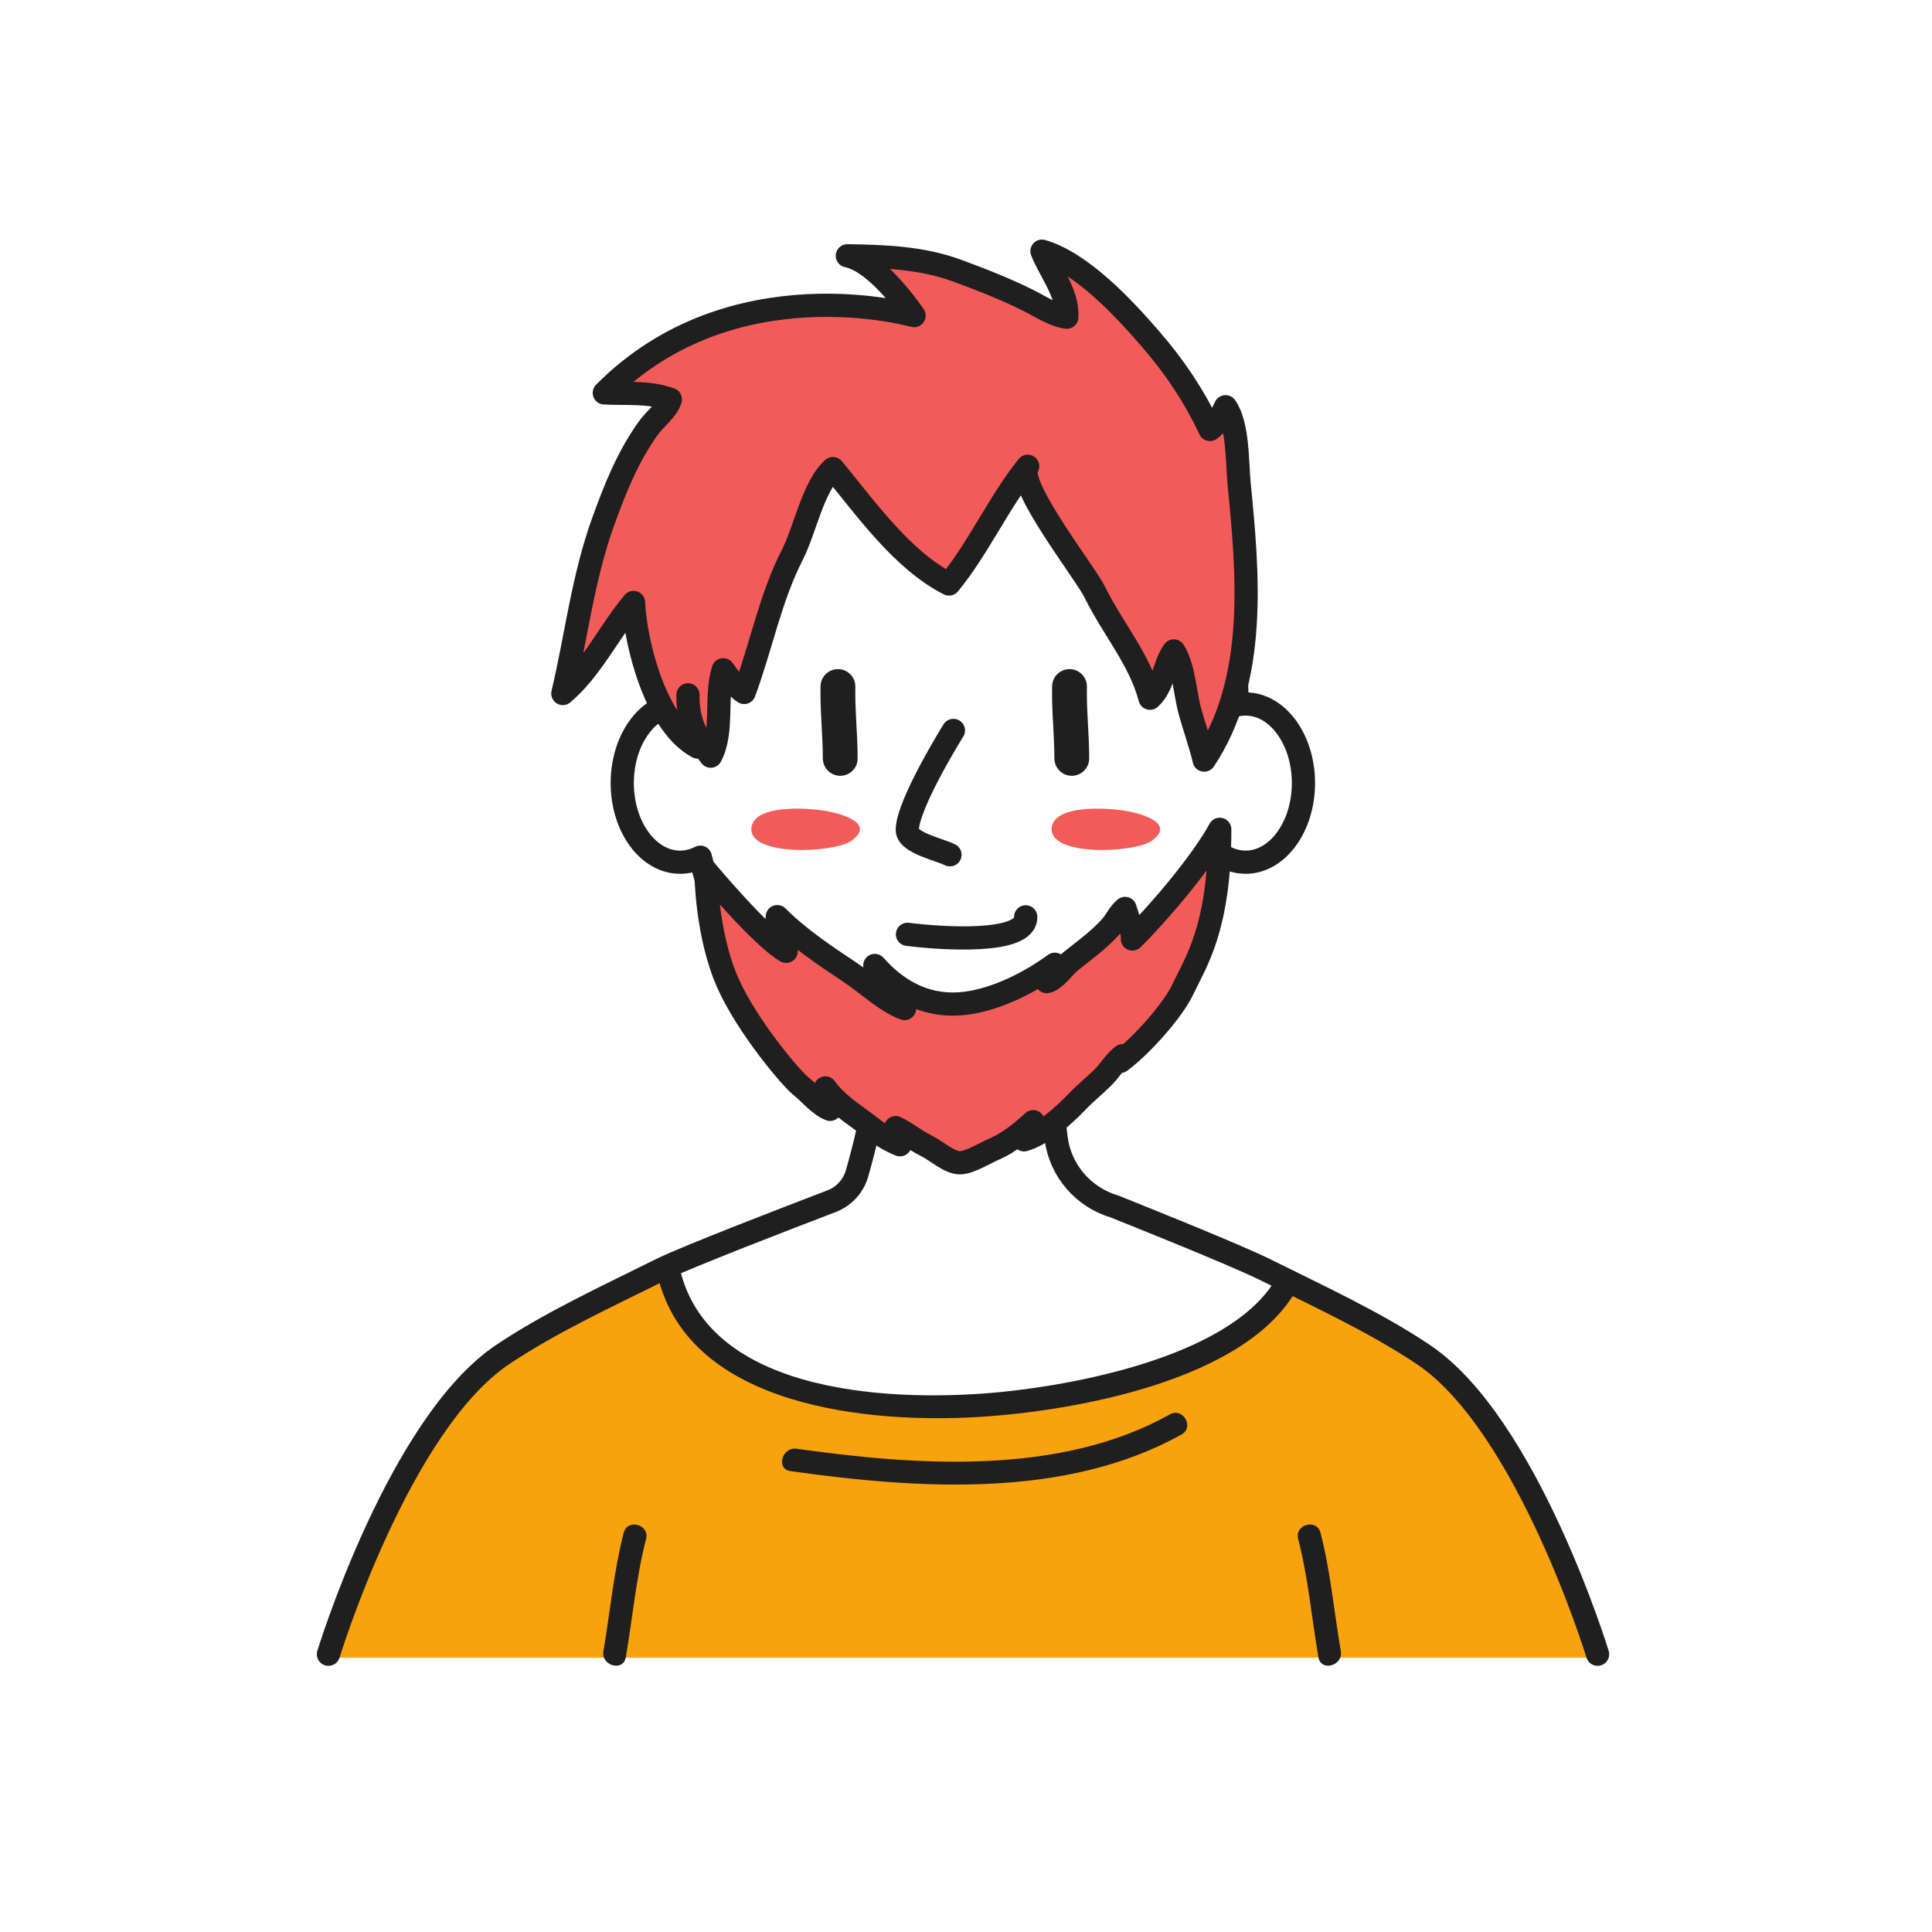
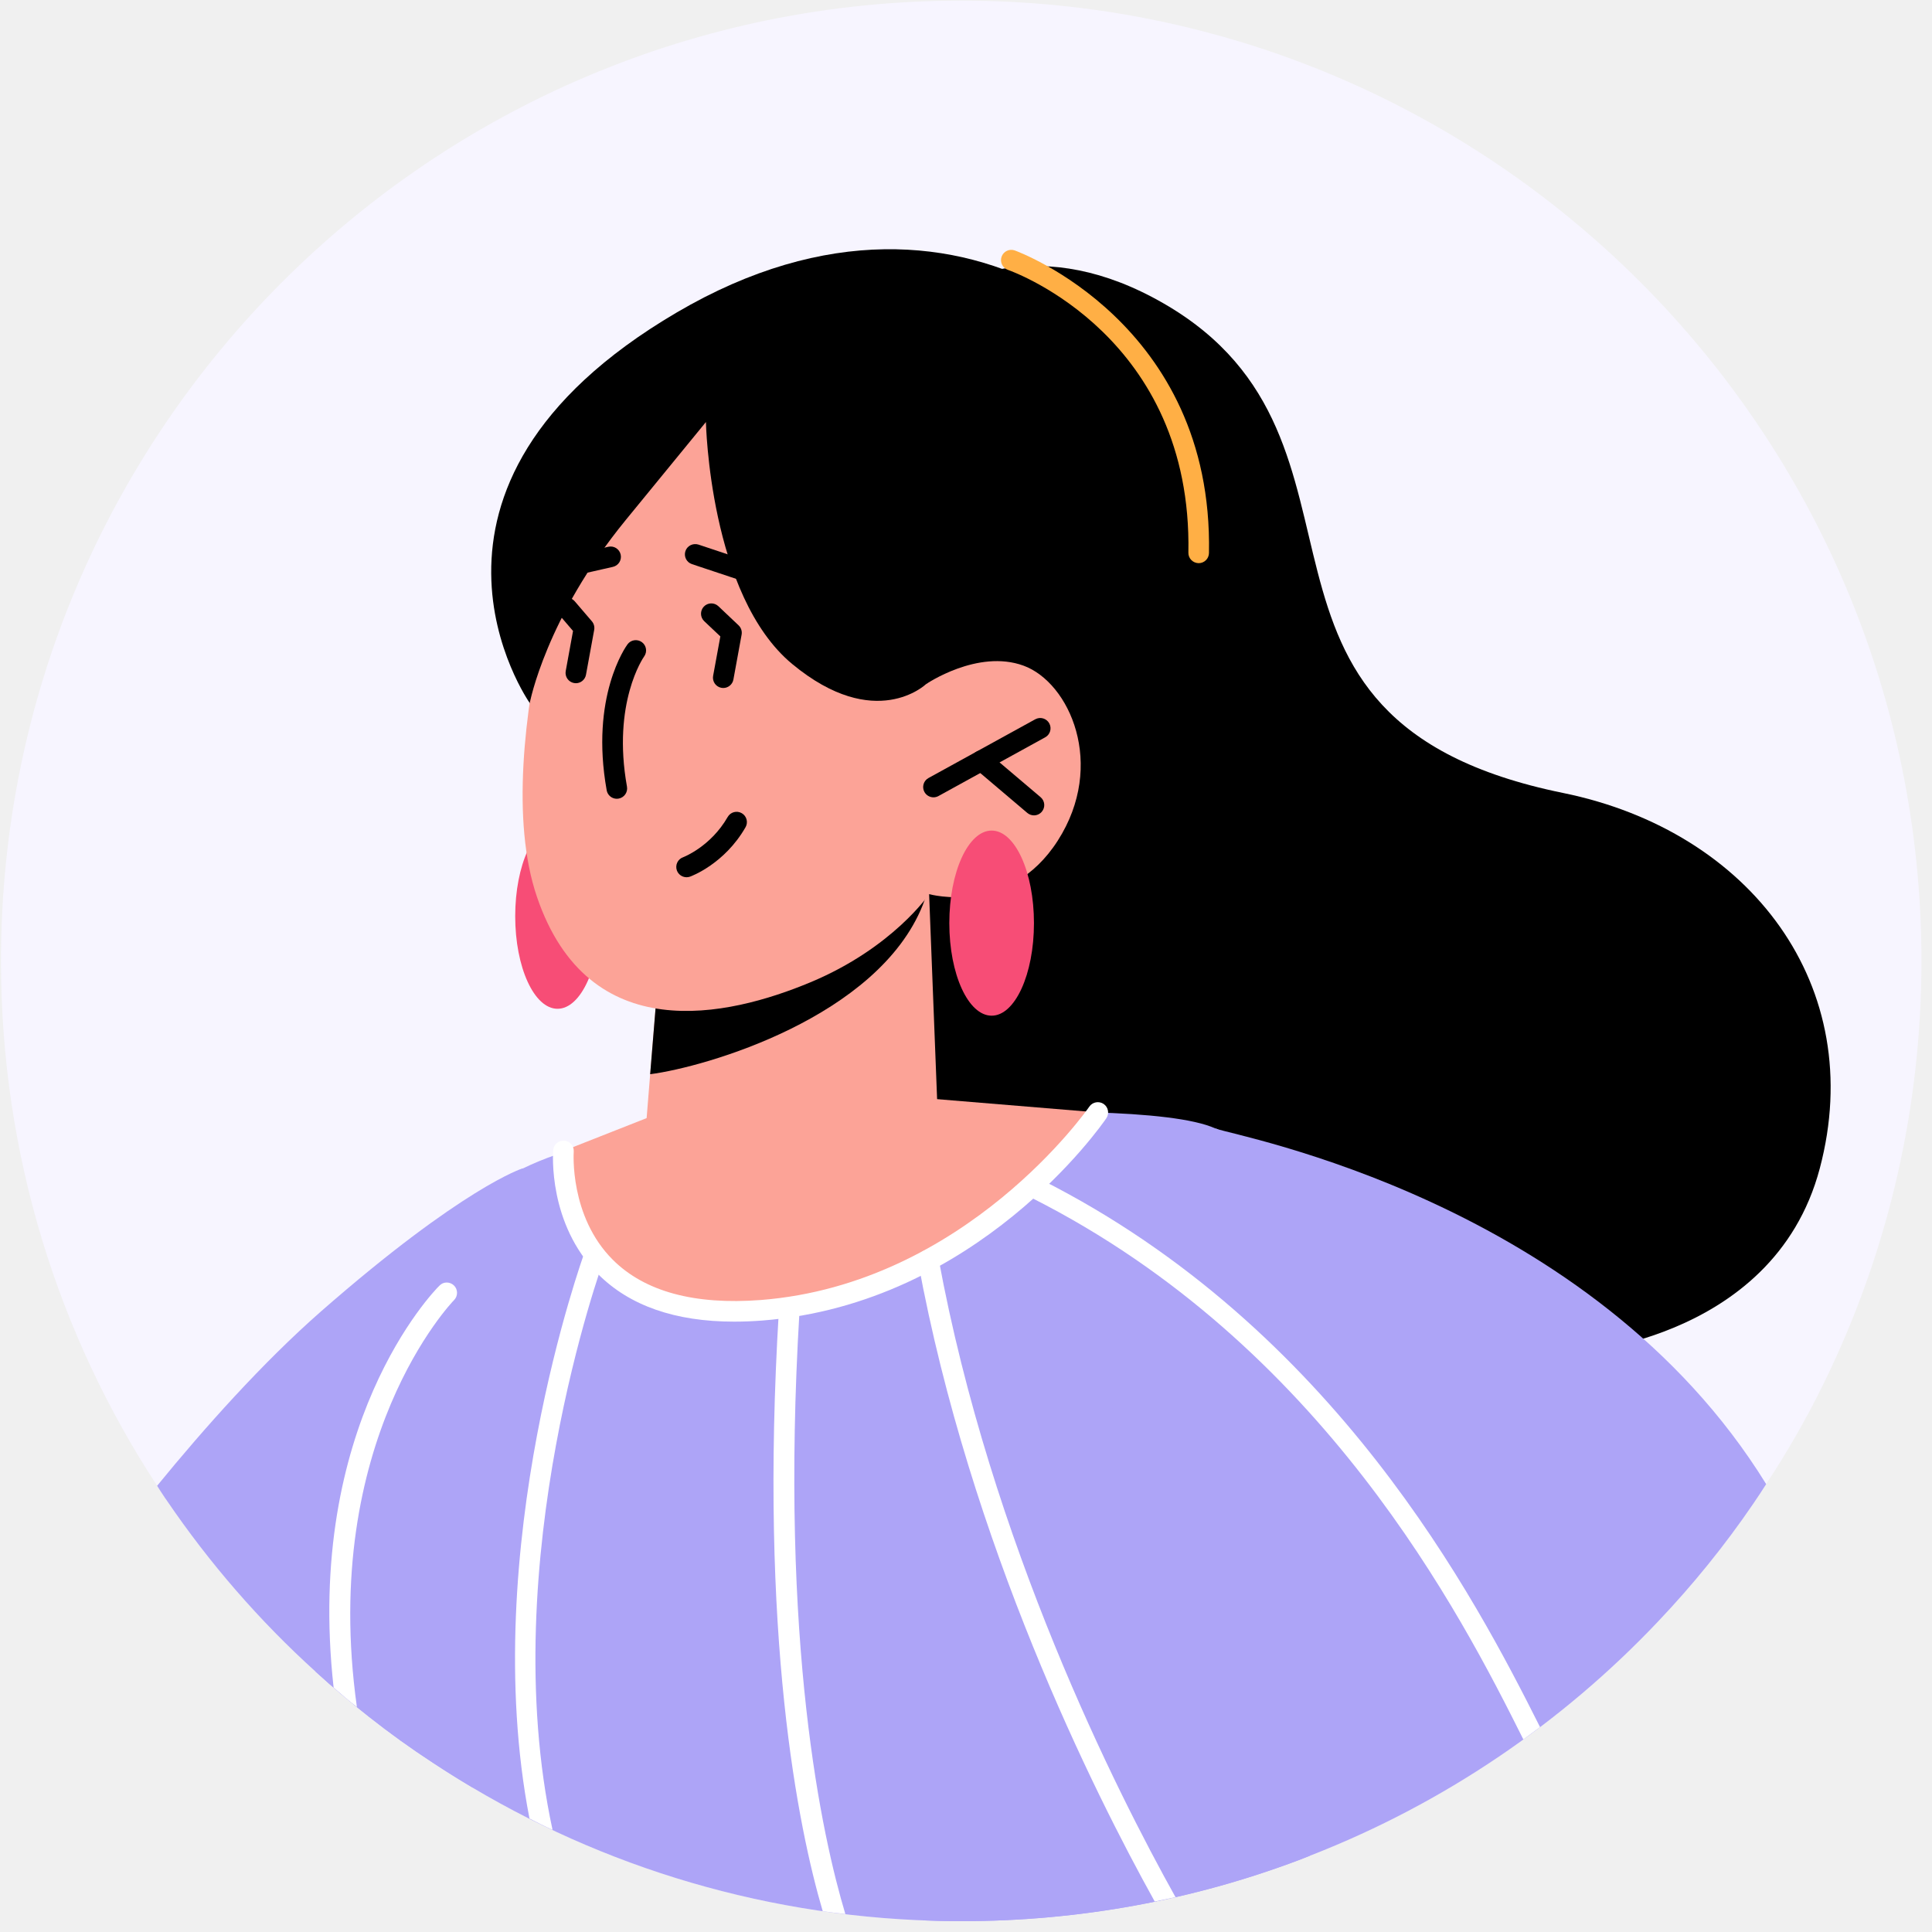
- <svg xmlns="http://www.w3.org/2000/svg" width="200" height="200" viewBox="0 0 200 200" fill="none">
-   <rect width="200" height="200" fill="white" />
-   <path d="M147.728 140.561C143.427 137.689 138.467 135.276 133.735 132.957C132.101 137.271 122.277 141.245 118.145 142.639C109.677 145.509 101.175 146.387 92.227 145.797C88.071 145.52 83.159 144.212 79.28 142.603C76.385 141.389 73.923 139.792 72.192 137.137C71.449 136.02 69.623 133.427 69.647 132.141L68.831 131.781C63.413 134.471 57.48 137.209 52.459 140.561C41.685 147.767 34.396 171.608 34.396 171.608H64.025H138.047H165.779C165.779 171.608 158.501 147.767 147.728 140.561Z" fill="#F8A20D" />
-   <path d="M134.932 81.065C134.932 85.583 132.247 89.255 128.949 89.255C127.884 89.255 126.877 88.871 126.013 88.209C121.949 103.284 112.091 115.548 98.916 115.279C84.888 114.991 76.037 103.187 72.5 88.737C71.847 89.072 71.137 89.255 70.399 89.255C67.091 89.255 64.416 85.583 64.416 81.065C64.416 76.54 67.091 72.877 70.399 72.877C70.524 72.877 70.639 72.877 70.753 72.887C70.744 72.752 70.753 72.628 70.753 72.493C71.281 46.949 83.545 37.312 99.692 37.648C115.563 37.964 128.037 52.808 128.057 72.973C128.344 72.905 128.641 72.877 128.949 72.877C132.247 72.877 134.932 76.54 134.932 81.065Z" stroke="#1F1F20" stroke-width="2.402" stroke-miterlimit="10" stroke-linecap="round" stroke-linejoin="round" />
-   <path d="M98.696 75.613C98.696 75.613 93.923 83.265 93.923 85.921C93.923 87.245 97.249 87.937 98.341 88.487" stroke="#1F1F20" stroke-width="2.402" stroke-miterlimit="10" stroke-linecap="round" stroke-linejoin="round" />
-   <path d="M86.744 71.068C86.688 73.512 86.981 76.017 86.981 78.509" stroke="#1F1F20" stroke-width="3.603" stroke-miterlimit="10" stroke-linecap="round" stroke-linejoin="round" />
-   <path d="M110.715 71.068C110.659 73.512 110.951 76.017 110.951 78.509" stroke="#1F1F20" stroke-width="3.603" stroke-miterlimit="10" stroke-linecap="round" stroke-linejoin="round" />
-   <path d="M93.941 96.72C97.255 97.143 106.285 97.797 106.179 94.911" stroke="#1F1F20" stroke-width="2.402" stroke-miterlimit="10" stroke-linecap="round" stroke-linejoin="round" />
-   <path d="M117.141 84.065C115.348 83.624 109.281 83.144 108.883 85.601C108.379 88.709 117.431 88.32 119.22 87.04C122.051 85.012 117.141 84.065 117.141 84.065Z" fill="#F35B5A" />
-   <path d="M86.059 84.065C84.265 83.624 78.197 83.144 77.799 85.601C77.295 88.709 86.347 88.32 88.136 87.04C90.967 85.012 86.059 84.065 86.059 84.065Z" fill="#F35B5A" />
-   <path d="M165.381 171.245C165.381 171.245 158.095 147.411 147.321 140.205C142.3 136.848 136.367 134.12 130.952 131.425C127.624 129.771 115.375 124.899 115.375 124.899C112.155 123.941 109.769 121.191 109.333 117.859C109.075 115.887 108.991 113.924 109.109 112.791" stroke="#1F1F20" stroke-width="2.402" stroke-miterlimit="10" stroke-linecap="round" stroke-linejoin="round" />
-   <path d="M34 171.245C34 171.245 41.285 147.411 52.06 140.205C57.08 136.848 63.013 134.12 68.428 131.425C71.031 130.131 81.593 126.064 86.073 124.352C87.365 123.86 88.345 122.793 88.724 121.463C89.419 119.009 90.435 115.093 90.332 113.475" stroke="#1F1F20" stroke-width="2.402" stroke-miterlimit="10" stroke-linecap="round" stroke-linejoin="round" />
-   <path d="M121.264 48.508C121.197 48.508 121.129 48.508 121.064 48.508C119.517 48.508 119.515 50.911 121.064 50.911C121.129 50.911 121.197 50.911 121.264 50.911C122.809 50.911 122.812 48.508 121.264 48.508Z" fill="#1F1F20" />
-   <path d="M68.089 132.1C71.367 145.757 90.167 147.379 101.431 146.676C110.981 146.081 129.261 142.985 134.375 133.208C135.091 131.84 133.017 130.623 132.3 131.996C128.011 140.196 111.896 143.265 103.791 144.084C93.159 145.157 73.564 144.62 70.405 131.461C70.045 129.959 67.729 130.596 68.089 132.1Z" fill="#1F1F20" />
-   <path d="M138.8 170.927C138.099 166.837 137.739 162.699 136.7 158.672C136.313 157.176 133.996 157.809 134.384 159.311C135.423 163.337 135.783 167.475 136.484 171.565C136.745 173.085 139.061 172.441 138.8 170.927Z" fill="#1F1F20" />
-   <path d="M64.783 171.565C65.484 167.475 65.843 163.337 66.883 159.311C67.269 157.812 64.952 157.175 64.565 158.672C63.527 162.699 63.168 166.837 62.465 170.927C62.205 172.439 64.52 173.088 64.783 171.565Z" fill="#1F1F20" />
-   <path d="M81.825 152.288C94.92 154.129 110.324 155.205 122.317 148.492C123.667 147.736 122.456 145.661 121.105 146.417C109.72 152.791 94.895 151.721 82.464 149.972C80.952 149.76 80.299 152.073 81.825 152.288Z" fill="#1F1F20" />
-   <path d="M126.268 85.849C124.425 89.249 119.977 94.481 117.225 97.204C117.337 96.676 116.636 94.576 116.465 94.041C115.851 94.547 115.489 95.393 114.928 96.001C114.36 96.616 113.745 97.18 113.104 97.712C112.347 98.34 111.575 98.92 110.813 99.533C110.047 100.149 109.317 101.379 108.361 101.619C108.713 101.239 109.245 100.339 109.192 99.819C106.616 101.707 103.177 103.448 99.968 103.857C96.267 104.333 93.101 102.828 90.561 99.943C91.001 100.519 91.309 101.241 91.748 101.829C92.316 102.592 93.335 103.531 93.639 104.405C91.632 103.651 89.751 101.811 87.949 100.62C85.396 98.933 82.616 97.052 80.467 94.891C80.309 96.22 81.097 97.291 81.383 98.481C78.8 97.011 73.079 90.148 73.079 90.148C73.079 90.148 73.079 96.701 75.377 101.827C77.365 106.26 81.847 111.583 82.871 112.399C83.843 113.176 84.797 114.399 85.937 114.84C85.728 114.256 85.452 113.261 85.445 112.623C86.297 113.843 87.684 114.892 88.881 115.744C90.321 116.773 91.48 117.865 93.176 118.503C93.075 117.9 92.736 117.364 92.72 116.729C93.815 117.247 94.757 118.051 95.847 118.583C96.877 119.085 98.307 120.411 99.413 120.371C100.428 120.333 102.069 119.311 103.013 118.908C104.388 118.323 105.859 117.127 106.953 116.116C106.693 116.605 105.857 117.487 106.013 117.995C107.931 117.441 110.059 115.553 111.461 114.085C112.324 113.184 113.275 112.417 114.159 111.551C114.884 110.84 115.403 109.888 116.224 109.279C116.124 109.464 116.067 109.7 115.983 109.872C118.073 108.323 121.396 104.684 122.492 102.328C123.751 99.621 126.277 96.099 126.268 85.849Z" fill="#F35B5A" />
-   <path d="M126.268 85.849C124.425 89.249 119.977 94.481 117.225 97.204C117.337 96.676 116.636 94.576 116.465 94.041C115.851 94.547 115.489 95.393 114.928 96.001C114.36 96.616 113.745 97.18 113.104 97.712C112.347 98.34 111.575 98.92 110.813 99.533C110.047 100.149 109.317 101.379 108.361 101.619C108.713 101.239 109.245 100.339 109.192 99.819C106.616 101.707 103.177 103.448 99.968 103.857C96.267 104.333 93.101 102.828 90.561 99.943C91.001 100.519 91.309 101.241 91.748 101.829C92.316 102.592 93.335 103.531 93.639 104.405C91.632 103.651 89.751 101.811 87.949 100.62C85.396 98.933 82.616 97.052 80.467 94.891C80.309 96.22 81.097 97.291 81.383 98.481C78.8 97.011 73.079 90.148 73.079 90.148C73.079 90.148 73.079 96.701 75.377 101.827C77.365 106.26 81.847 111.583 82.871 112.399C83.843 113.176 84.797 114.399 85.937 114.84C85.728 114.256 85.452 113.261 85.445 112.623C86.297 113.843 87.684 114.892 88.881 115.744C90.321 116.773 91.48 117.865 93.176 118.503C93.075 117.9 92.736 117.364 92.72 116.729C93.815 117.247 94.757 118.051 95.847 118.583C96.877 119.085 98.307 120.411 99.413 120.371C100.428 120.333 102.069 119.311 103.013 118.908C104.388 118.323 105.859 117.127 106.953 116.116C106.693 116.605 105.857 117.487 106.013 117.995C107.931 117.441 110.059 115.553 111.461 114.085C112.324 113.184 113.275 112.417 114.159 111.551C114.884 110.84 115.403 109.888 116.224 109.279C116.124 109.464 116.067 109.7 115.983 109.872C118.073 108.323 121.396 104.684 122.492 102.328C123.751 99.621 126.277 96.099 126.268 85.849Z" stroke="#1F1F20" stroke-width="2.402" stroke-miterlimit="10" stroke-linecap="round" stroke-linejoin="round" />
-   <path d="M71.22 71.928C71.16 74.456 72.019 76.291 73.571 78.279C74.927 75.679 73.995 72.133 74.868 69.333C75.408 70.132 76.215 71.151 77.035 71.683C78.792 66.948 79.724 61.923 82.029 57.416C83.343 54.849 84.167 50.347 86.228 48.509C89.557 52.532 93.387 57.996 98.243 60.457C101.333 56.676 103.344 52.068 106.387 48.269C105.008 49.968 112.321 59.229 113.34 61.309C115.169 65.045 117.988 68.252 119.047 72.279C120.452 71.031 120.443 68.863 121.512 67.385C122.573 69.065 122.643 71.681 123.184 73.647C123.648 75.325 124.277 77.067 124.657 78.684C130.168 70.427 129.212 59.535 128.277 50.117C128.053 47.849 128.195 44.001 126.868 42.104C126.433 42.953 126.065 43.885 125.257 44.459C123.619 40.993 121.611 37.985 119.072 35.056C116.317 31.877 111.981 27.199 107.865 26C108.691 28.101 110.583 30.384 110.437 32.835C109.147 32.692 107.659 31.701 106.461 31.103C104.049 29.9 101.591 28.943 99.045 28.005C95.439 26.679 91.539 26.532 87.715 26.48C90.892 27.092 94.624 32.675 94.624 32.675C94.624 32.675 75.824 27.289 62.557 40.672C64.931 40.799 67.148 40.521 69.397 41.343C69.121 42.375 67.8 43.364 67.124 44.304C64.989 47.279 63.683 50.564 62.447 53.983C60.337 59.816 59.671 65.86 58.264 71.792C61.24 69.28 63.085 65.337 65.584 62.367C65.795 66.824 67.953 75.053 72.221 77.333" fill="#F35B5A" />
-   <path d="M71.22 71.928C71.16 74.456 72.019 76.291 73.571 78.279C74.927 75.679 73.995 72.133 74.868 69.333C75.408 70.132 76.215 71.151 77.035 71.683C78.792 66.948 79.724 61.923 82.029 57.416C83.343 54.849 84.167 50.347 86.228 48.509C89.557 52.532 93.387 57.996 98.243 60.457C101.333 56.676 103.344 52.068 106.387 48.269C105.008 49.968 112.321 59.229 113.34 61.309C115.169 65.045 117.988 68.252 119.047 72.279C120.452 71.031 120.443 68.863 121.512 67.385C122.573 69.065 122.643 71.681 123.184 73.647C123.648 75.325 124.277 77.067 124.657 78.684C130.168 70.427 129.212 59.535 128.277 50.117C128.053 47.849 128.195 44.001 126.868 42.104C126.433 42.953 126.065 43.885 125.257 44.459C123.619 40.993 121.611 37.985 119.072 35.056C116.317 31.877 111.981 27.199 107.865 26C108.691 28.101 110.583 30.384 110.437 32.835C109.147 32.692 107.659 31.701 106.461 31.103C104.049 29.9 101.591 28.943 99.045 28.005C95.439 26.679 91.539 26.532 87.715 26.48C90.892 27.092 94.624 32.675 94.624 32.675C94.624 32.675 75.824 27.289 62.557 40.672C64.931 40.799 67.148 40.521 69.397 41.343C69.121 42.375 67.8 43.364 67.124 44.304C64.989 47.279 63.683 50.564 62.447 53.983C60.337 59.816 59.671 65.86 58.264 71.792C61.24 69.28 63.085 65.337 65.584 62.367C65.795 66.824 67.953 75.053 72.221 77.333" stroke="#1F1F20" stroke-width="2.402" stroke-miterlimit="10" stroke-linecap="round" stroke-linejoin="round" />
+ <svg xmlns="http://www.w3.org/2000/svg" width="163" height="163" viewBox="0 0 163 163" fill="none">
+   <path d="M162.109 81.074C162.109 93.376 159.364 105.017 154.466 115.46C152.883 118.848 151.06 122.097 149.008 125.208C148.663 125.764 148.298 126.302 147.933 126.841C145.518 130.385 142.823 133.704 139.871 136.814C136.811 140.046 133.494 143.017 129.93 145.711C129.461 146.058 128.992 146.406 128.523 146.753C123.051 150.715 117.057 153.999 110.663 156.501C110.611 156.518 110.576 156.535 110.524 156.553C110.194 156.692 109.863 156.813 109.549 156.935C106.197 158.203 102.722 159.246 99.178 160.063C98.585 160.184 98.013 160.306 97.423 160.427C92.158 161.522 86.702 162.078 81.106 162.078C80.011 162.078 78.933 162.061 77.858 162.009C77.665 162.009 77.493 161.991 77.319 161.991C75.304 161.904 73.287 161.731 71.323 161.487C70.68 161.418 70.039 161.331 69.412 161.244C61.351 160.08 53.724 157.734 46.617 154.381C45.955 154.085 45.314 153.755 44.671 153.425C43.019 152.609 41.422 151.722 39.839 150.784C38.71 150.124 37.617 149.429 36.522 148.716C34.661 147.5 32.873 146.214 31.136 144.842C30.786 144.564 30.441 144.303 30.11 144.008C29.433 143.486 28.79 142.93 28.145 142.374C27.626 141.94 27.122 141.488 26.635 141.037C21.892 136.745 17.67 131.88 14.056 126.563C13.969 126.441 13.88 126.32 13.795 126.181C13.604 125.903 13.43 125.625 13.256 125.347C4.934 112.645 0.084 97.442 0.084 81.074C0.084 36.333 36.364 0.053 81.106 0.053C125.831 0.053 162.109 36.333 162.109 81.074Z" fill="#F7F5FF" />
+   <path d="M50.608 77.3C50.608 81.614 49.01 85.11 47.038 85.11C45.065 85.11 43.467 81.614 43.467 77.3C43.467 72.989 45.065 69.492 47.038 69.492C49.01 69.492 50.608 72.989 50.608 77.3Z" fill="#F74D76" />
+   <path d="M66.154 38.082C66.154 38.082 78.061 14 98.187 25.607C118.311 37.212 101.457 60.7 131.873 66.901C147.709 70.129 157.607 83.218 153.531 98.58C149.57 113.507 131.92 114.232 131.92 114.232C131.92 114.232 112.647 141.895 90.641 133.734C68.633 125.576 58.394 112.598 60.22 91.81C62.046 71.019 66.154 38.082 66.154 38.082Z" fill="black" />
+   <path d="M44.694 59.315C44.694 59.315 31.891 41.159 57.094 26.364C82.296 11.567 101.084 31.116 101.442 41.759C101.801 52.401 95.812 57.416 95.812 57.416C95.812 57.416 98.498 80.443 76.319 79.166C54.142 77.889 44.694 59.315 44.694 59.315Z" fill="black" />
+   <path d="M78.388 75.434L79.114 94.059C79.114 94.059 75.964 99.544 65.103 100.854C57.013 101.831 54.09 100.107 54.09 100.107L54.853 90.631L55.611 81.387L75.116 76.292L78.388 75.434Z" fill="#FCA397" />
+   <path d="M78.322 74.548C78.294 75.059 78.124 75.667 77.849 76.367C74.044 85.833 59.525 90.028 54.853 90.63L55.611 81.387L78.322 74.548Z" fill="black" />
+   <path d="M49.804 39.095C49.804 39.095 40.939 62.828 45.297 75.653C49.656 88.478 61.409 85.781 68.371 82.876C75.333 79.972 78.391 75.438 78.391 75.438C78.391 75.438 85.145 77.326 89.246 70.918C93.345 64.508 90.228 57.576 86.353 56.16C82.478 54.743 78.124 57.722 78.124 57.722L81.286 50.794C81.286 50.794 64.573 17.367 49.804 39.095Z" fill="#FCA397" />
+   <path d="M52.038 67.391C51.626 67.391 51.26 67.096 51.185 66.675C49.771 58.78 52.811 54.538 52.942 54.361C53.227 53.974 53.769 53.896 54.156 54.177C54.542 54.46 54.625 55.002 54.342 55.39C54.286 55.466 51.628 59.296 52.897 66.368C52.98 66.84 52.667 67.292 52.193 67.377C52.142 67.386 52.09 67.391 52.038 67.391Z" fill="black" />
+   <path d="M78.754 67.269C78.451 67.269 78.153 67.106 77.993 66.819C77.762 66.399 77.915 65.871 78.336 65.64L87.345 60.684C87.765 60.455 88.292 60.606 88.525 61.028C88.756 61.447 88.603 61.977 88.182 62.206L79.175 67.162C79.04 67.235 78.897 67.269 78.754 67.269Z" fill="black" />
+   <path d="M87.234 68.791C87.036 68.791 86.836 68.722 86.672 68.585L82.247 64.833C81.88 64.522 81.837 63.975 82.146 63.61C82.459 63.243 83.006 63.2 83.371 63.508L87.795 67.259C88.162 67.57 88.207 68.117 87.897 68.484C87.724 68.685 87.481 68.791 87.234 68.791Z" fill="black" />
+   <path d="M44.694 59.315C44.694 59.315 46.042 52.125 52.799 43.865C59.558 35.606 59.558 35.606 59.558 35.606C59.558 35.606 59.848 50.242 66.849 56.031C73.85 61.82 78.124 57.722 78.124 57.722L89.779 45.825L66.004 27.058C66.004 27.058 41.099 28.006 44.694 59.315Z" fill="black" />
+   <path d="M110.524 156.56C110.194 156.699 109.863 156.822 109.551 156.944C100.689 160.28 91.115 162.087 81.107 162.087C79.839 162.087 78.57 162.05 77.319 161.998C62.29 161.305 48.32 156.527 36.522 148.723C34.663 147.507 32.873 146.221 31.136 144.849C29.589 143.634 28.078 142.364 26.635 141.043C26.41 139.064 26.236 136.91 26.114 134.615C25.628 125.996 28.442 117.571 31.57 111.088C34.211 105.547 38.642 101.184 44.08 98.597C45.939 97.692 47.92 97.016 49.988 96.564L55.426 95.381C55.426 95.381 95.303 91.906 102.548 95.209C102.548 95.209 102.583 95.225 102.653 95.242C103.296 95.556 103.643 95.921 103.678 96.356C104.008 100.646 107.535 130.983 110.524 156.56Z" fill="#ADA4F7" />
+   <path d="M149.01 125.214C148.663 125.77 148.298 126.309 147.933 126.849C145.518 130.394 142.825 133.713 139.871 136.823C131.774 145.372 121.818 152.146 110.663 156.509C110.611 156.527 110.576 156.542 110.524 156.56C110.194 156.699 109.863 156.822 109.551 156.944C100.689 160.28 91.115 162.087 81.107 162.087C80.013 162.087 78.935 162.068 77.858 162.017L102.548 95.209C102.548 95.209 102.583 95.225 102.653 95.242C104.234 95.852 134.258 101.306 149.01 125.214Z" fill="#ADA4F7" />
+   <path d="M54.556 94.333L47.54 97.098C47.54 97.098 46.184 111.036 62.722 110.626C80.079 110.193 92.622 93.855 92.622 93.855L77.338 92.592L54.556 94.333Z" fill="#FCA397" />
+   <path d="M61.947 111.505C56.974 111.505 53.117 110.162 50.457 107.497C46.224 103.254 46.654 97.28 46.673 97.026C46.711 96.549 47.138 96.208 47.607 96.231C48.085 96.269 48.441 96.688 48.405 97.165C48.401 97.219 48.031 102.618 51.699 106.282C54.394 108.972 58.597 110.108 64.196 109.679C81.502 108.32 91.802 93.515 91.904 93.365C92.175 92.971 92.717 92.872 93.112 93.138C93.508 93.409 93.609 93.949 93.339 94.347C92.903 94.985 82.461 109.988 64.333 111.41C63.511 111.474 62.715 111.505 61.947 111.505Z" fill="white" />
+   <path d="M57.925 74.011C57.569 74.011 57.235 73.79 57.106 73.436C56.947 72.984 57.178 72.487 57.63 72.326C57.678 72.306 59.956 71.434 61.393 68.929C61.631 68.51 62.163 68.367 62.58 68.607C62.995 68.845 63.139 69.375 62.9 69.792C61.124 72.89 58.335 73.917 58.219 73.961C58.121 73.995 58.022 74.011 57.925 74.011Z" fill="black" />
+   <path d="M101.131 47.514C100.635 47.505 100.253 47.109 100.262 46.629C100.608 28.475 85.67 22.992 85.034 22.768C84.582 22.608 84.344 22.113 84.502 21.659C84.66 21.207 85.156 20.969 85.609 21.127C85.776 21.186 102.369 27.226 101.999 46.662C101.991 47.136 101.603 47.514 101.131 47.514Z" fill="#FFAF45" />
+   <path d="M44.08 98.578C44.08 98.597 39.841 150.793 39.841 150.793C38.711 150.131 37.617 149.438 36.522 148.723C34.663 147.507 32.873 146.221 31.136 144.849C29.589 143.634 28.078 142.364 26.635 141.043C21.892 136.753 17.67 131.887 14.056 126.57C13.969 126.448 13.882 126.328 13.795 126.189C13.604 125.911 13.43 125.632 13.256 125.353C17.218 120.506 22.135 114.98 27.087 110.637C39.076 100.142 44.08 98.578 44.08 98.578Z" fill="#ADA4F7" />
+   <path d="M38.312 109.683C38.19 109.802 26.948 121.461 30.11 144.015C29.433 143.495 28.79 142.937 28.147 142.381C25.68 120.21 36.557 108.97 37.078 108.465C37.408 108.117 37.964 108.117 38.312 108.465C38.642 108.795 38.642 109.351 38.312 109.683Z" fill="white" />
+   <path d="M47.036 48.865C46.64 48.865 46.282 48.593 46.19 48.189C46.084 47.722 46.377 47.256 46.845 47.149L51.326 46.13C51.798 46.023 52.257 46.318 52.365 46.785C52.471 47.255 52.177 47.72 51.71 47.826L47.229 48.844C47.164 48.858 47.1 48.865 47.036 48.865Z" fill="black" />
+   <path d="M64.081 49.447C63.989 49.447 63.899 49.434 63.806 49.404L58.379 47.595C57.923 47.444 57.676 46.952 57.828 46.495C57.981 46.04 58.472 45.804 58.928 45.946L64.356 47.755C64.811 47.906 65.058 48.398 64.906 48.853C64.783 49.218 64.444 49.447 64.081 49.447Z" fill="black" />
+   <path d="M48.586 57.642C48.533 57.642 48.481 57.636 48.428 57.626C47.957 57.541 47.644 57.087 47.729 56.617L48.346 53.233L47.168 51.857C46.855 51.492 46.897 50.945 47.262 50.632C47.625 50.321 48.172 50.363 48.487 50.726L49.936 52.417C50.106 52.615 50.177 52.881 50.132 53.138L49.439 56.928C49.362 57.348 48.996 57.642 48.586 57.642Z" fill="black" />
+   <path d="M61.021 58.045C60.969 58.045 60.917 58.04 60.863 58.031C60.392 57.944 60.078 57.492 60.165 57.02L60.775 53.694L59.414 52.408C59.066 52.078 59.053 51.527 59.381 51.18C59.709 50.832 60.26 50.815 60.609 51.145L62.31 52.756C62.526 52.957 62.621 53.254 62.569 53.543L61.876 57.333C61.798 57.751 61.433 58.045 61.021 58.045Z" fill="black" />
+   <path d="M87.234 77.884C87.234 82.197 85.635 85.692 83.665 85.692C81.691 85.692 80.092 82.197 80.092 77.884C80.092 73.57 81.691 70.074 83.665 70.074C85.635 70.074 87.234 73.57 87.234 77.884Z" fill="#F74D76" />
+   <path d="M50.961 106.234C50.857 106.494 41.715 131.706 46.617 154.381C45.955 154.085 45.314 153.755 44.671 153.425C40.258 130.594 49.241 105.903 49.328 105.625C49.5 105.174 49.988 104.948 50.438 105.104C50.891 105.278 51.117 105.782 50.961 106.234Z" fill="white" />
+   <path d="M71.323 161.487C70.68 161.418 70.039 161.331 69.412 161.244C67.344 154.207 64.045 138.065 65.713 110.577C65.747 110.108 66.111 109.726 66.633 109.778C67.12 109.796 67.485 110.213 67.45 110.682C65.765 138.726 69.377 155.024 71.323 161.487Z" fill="white" />
+   <path d="M99.177 160.062C98.585 160.184 98.013 160.306 97.423 160.427C92.262 151.149 81.837 130.281 77.458 106.459C77.37 105.99 77.684 105.539 78.169 105.452C78.638 105.365 79.092 105.678 79.178 106.147C83.592 130.159 94.191 151.132 99.177 160.062Z" fill="white" />
+   <path d="M129.93 145.711C129.461 146.058 128.992 146.406 128.523 146.753C123.26 136.224 111.618 113.49 87.084 101.084C86.65 100.859 86.476 100.338 86.702 99.921C86.911 99.487 87.449 99.313 87.866 99.539C112.591 112.03 124.476 134.851 129.93 145.711Z" fill="white" />
</svg>
